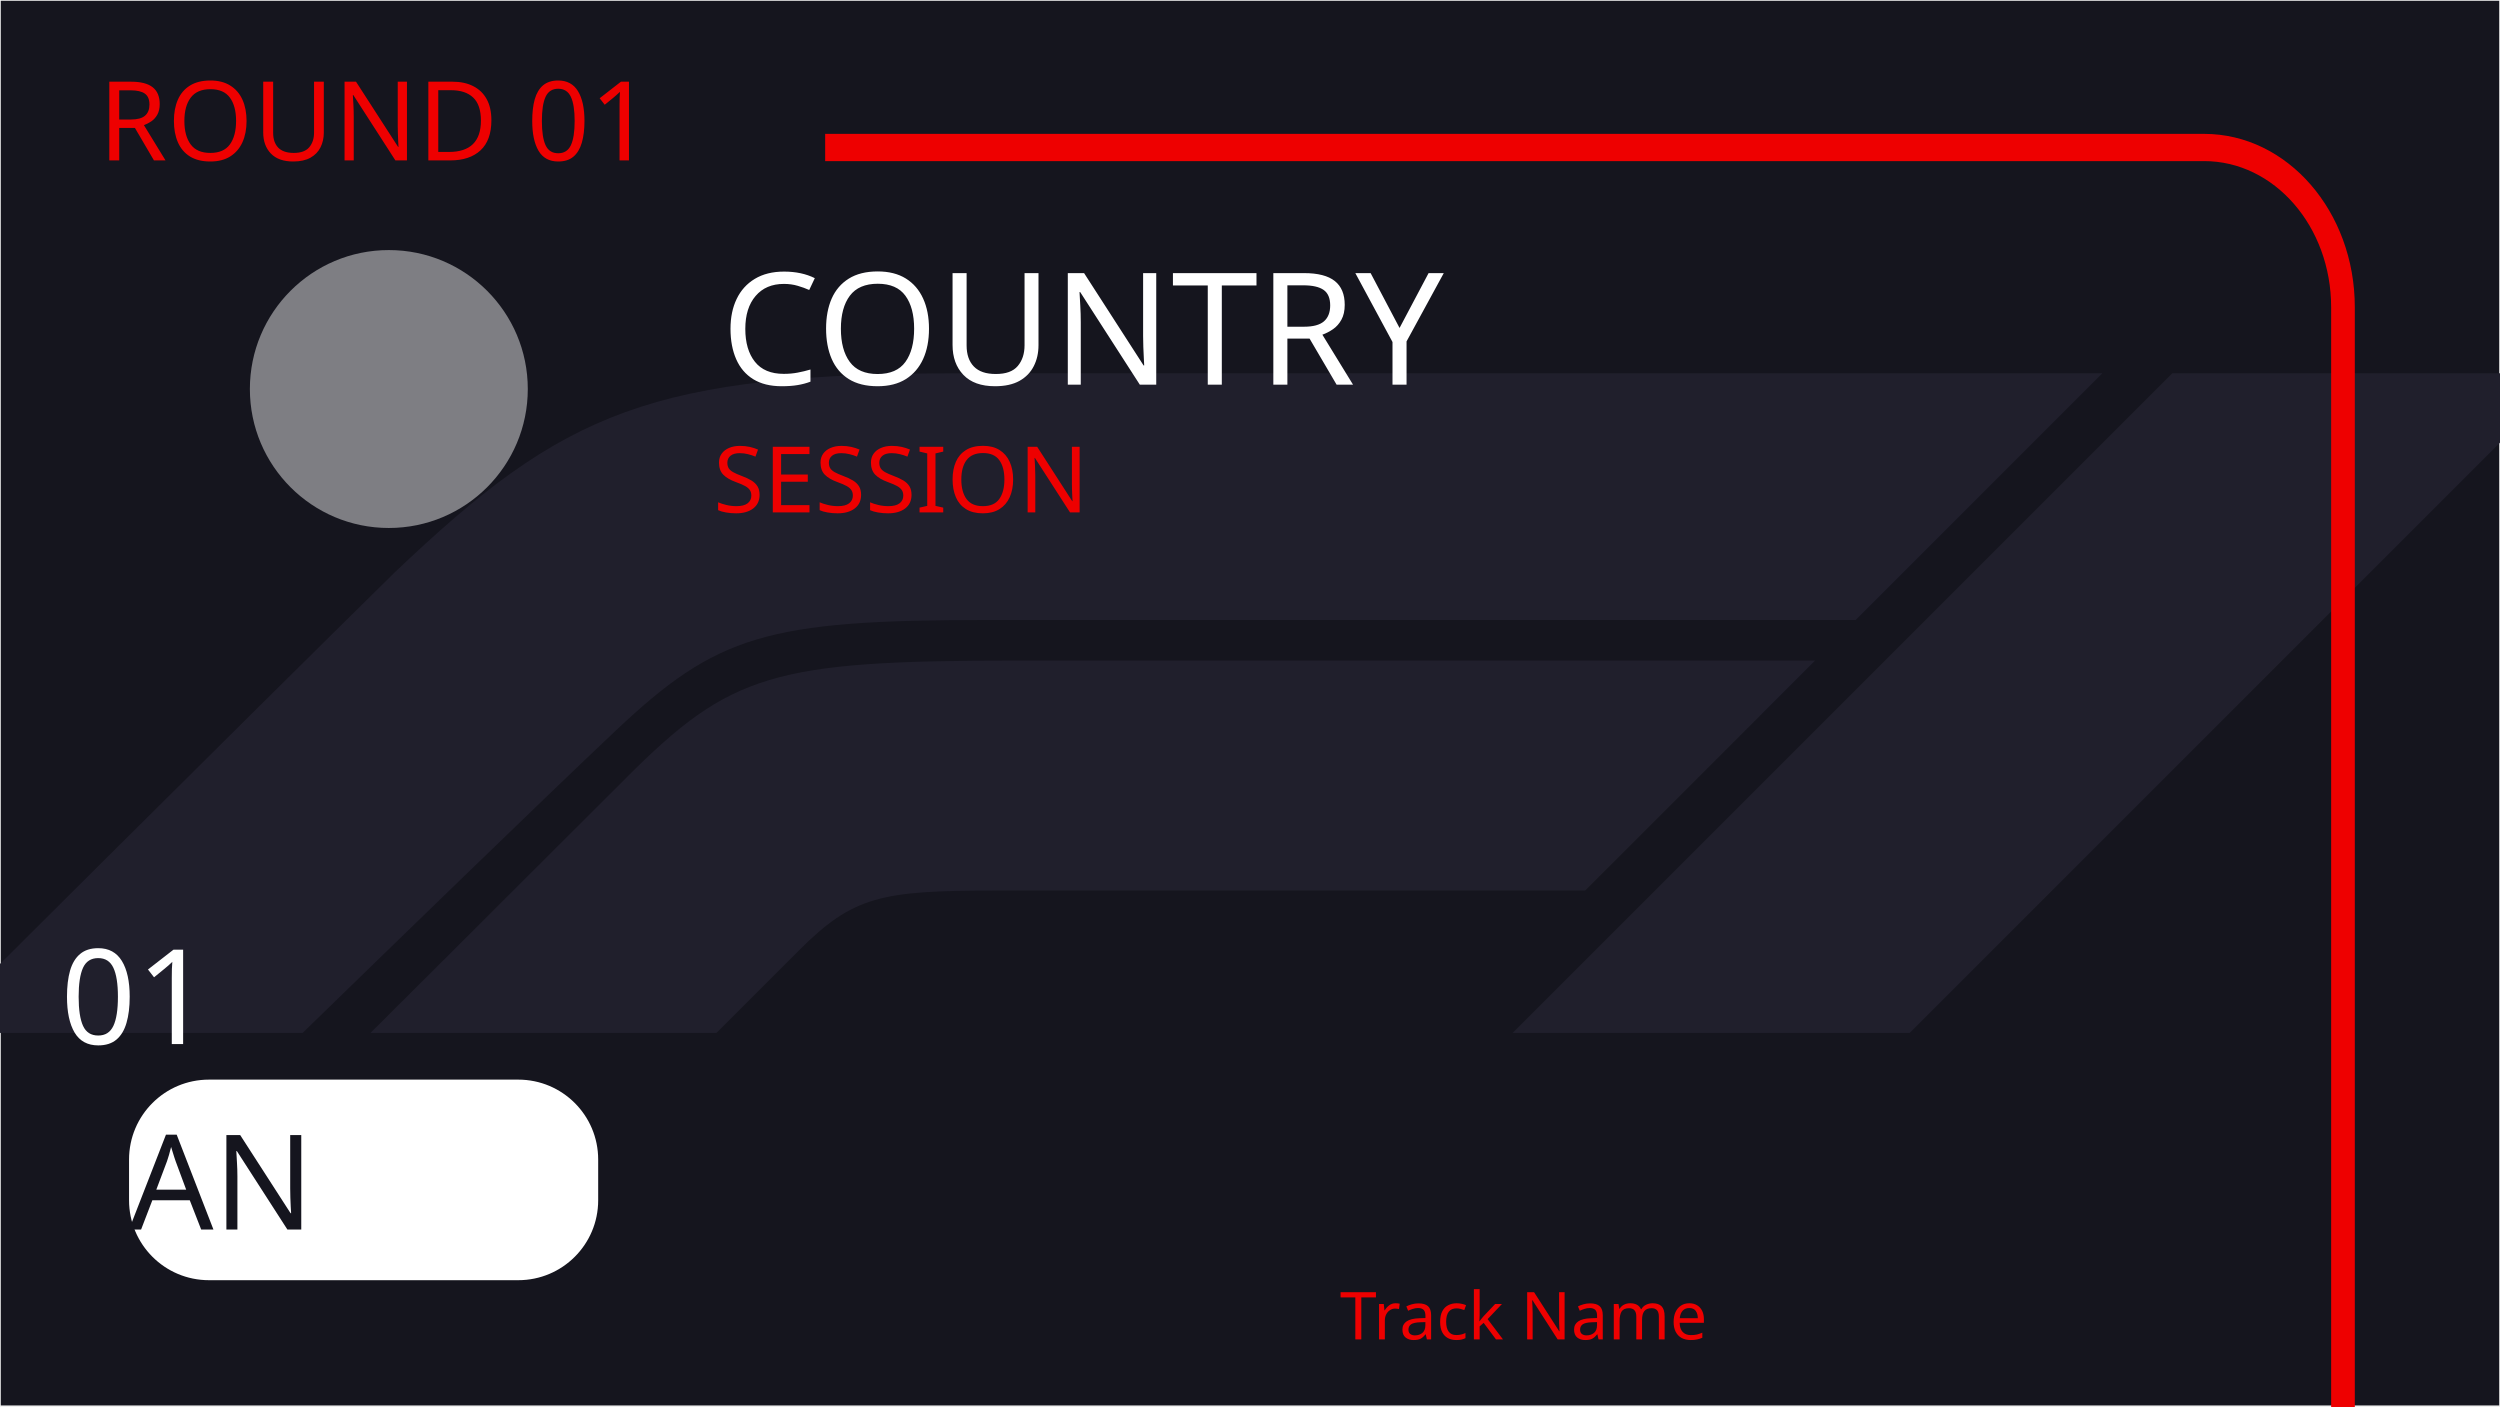
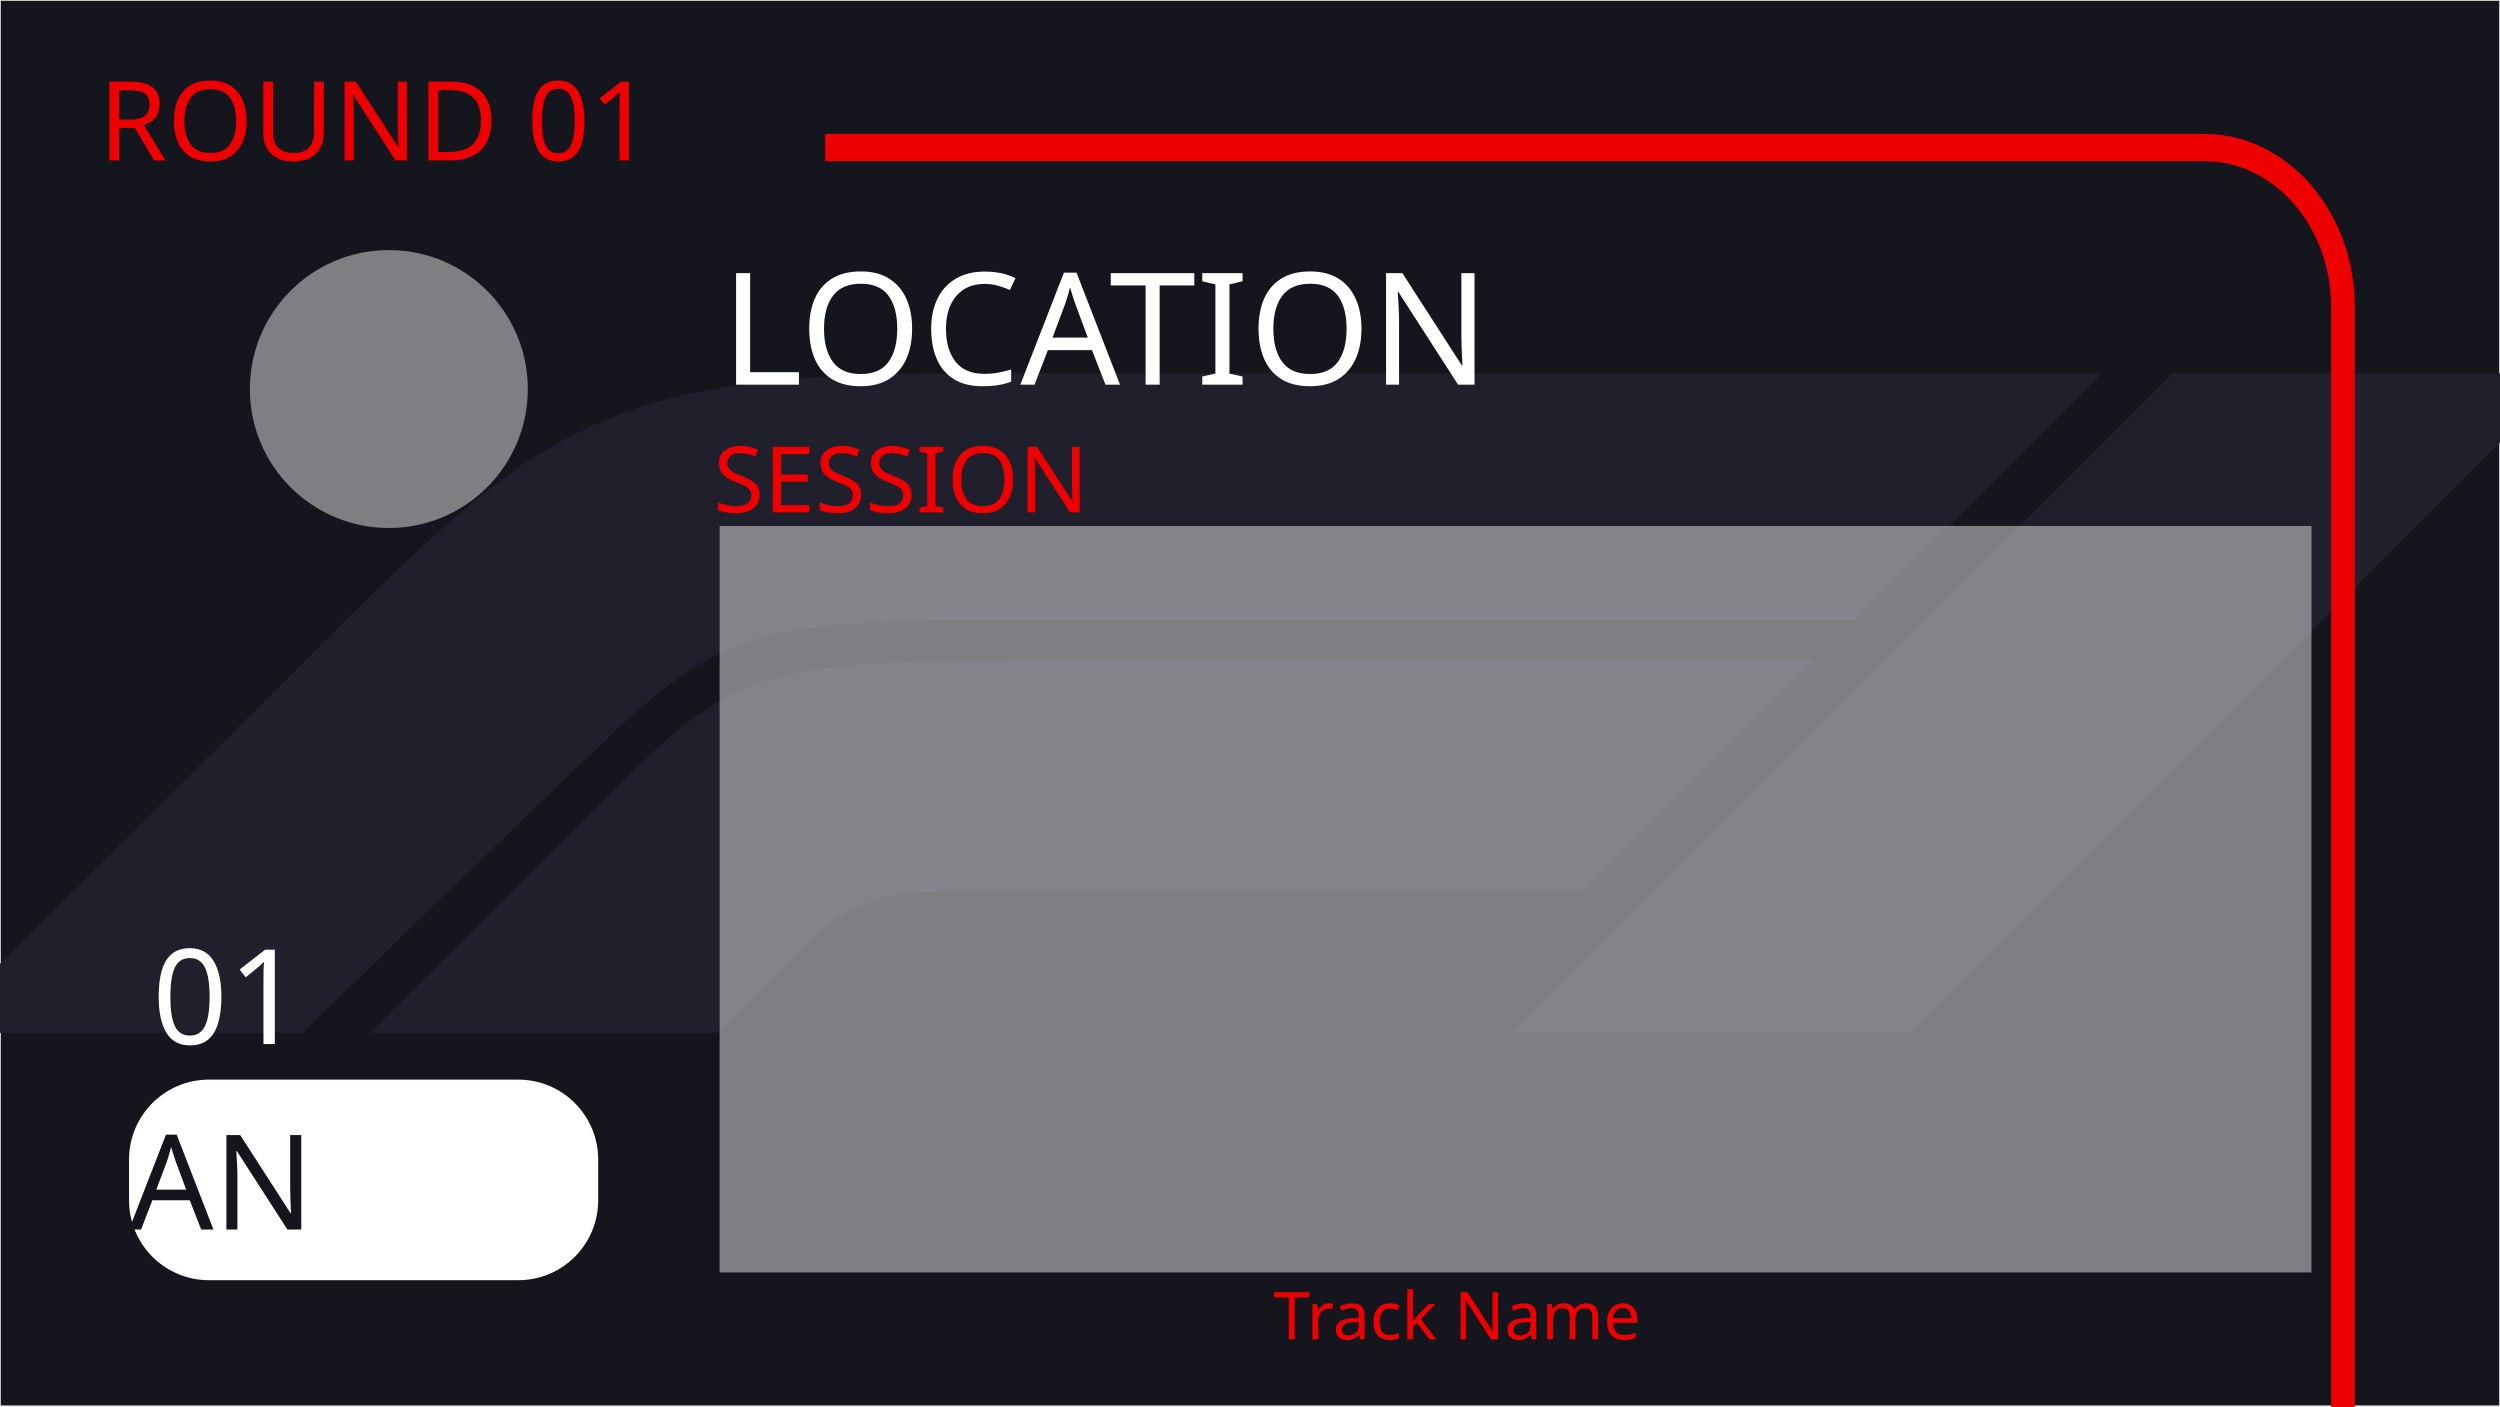
<svg xmlns="http://www.w3.org/2000/svg" xmlns:xlink="http://www.w3.org/1999/xlink" width="720mm" height="405mm" viewBox="0 0 720 405" version="1.1" id="svg1" xml:space="preserve">
  <defs id="defs1">
    <path d="M101.087,30 L101.712,30 L101.712,27.107 L101.722,27.107 L102.762,30 L103.302,30 L104.342,27.107 L104.352,27.107 L104.352,30 L104.977,30 L104.977,26.251 L104.064,26.251 L103.056,29.186 L103.045,29.186 L102.011,26.251 L101.087,26.251 L101.087,30 Z M97.627,26.818 L98.814,26.818 L98.814,30 L99.47,30 L99.47,26.818 L100.662,26.818 L100.662,26.251 L97.627,26.251 L97.627,26.818 Z M90,30 L120,0 L101.944,0 L71.944,30 L90,30 Z M85.699,13.065 L49.382,13.065 C38.314,13.065 36.377,13.652 31.636,18.392 C27.202,22.826 20.001,30 20.001,30 L35.732,30 L39.486,26.247 C41.953,23.779 43.226,23.524 48.407,23.524 L75.241,23.524 L85.699,13.065 Z M31.152,16.253 C27.877,19.343 20.753,26.263 16.913,30 L-6.25e-05,30 C-6.25e-05,30 13.552,16.487 21.085,9.072 C28.846,1.685 32.714,0 46.949,0 L98.764,0 L87.545,11.219 L48.001,11.219 C37.999,11.219 35.752,11.912 31.152,16.253 Z" id="path-1" />
  </defs>
  <g id="layer1">
    <rect style="opacity:0.998;fill:#15151e;stroke:none;stroke-width:0.46" id="rect1" width="719.54" height="404.54" x="0.23" y="0.23" />
    <g id="Page-1" style="fill:none;fill-rule:evenodd;stroke:none;stroke-width:1" transform="matrix(6.332696,0,0,6.332696,-19.96134,107.5096)">
      <mask id="mask-2" fill="#ffffff">
        <use xlink:href="#path-1" id="use1" />
      </mask>
      <use id="Fill-1" fill="#ee0000" xlink:href="#path-1" style="fill:#201f2c;fill-opacity:1" />
+       <rect style="opacity:0.998;fill:#15151e;fill-opacity:1;stroke:none;stroke-width:0.223;stroke-opacity:1" id="rect2" width="61.003" height="35.541" x="594.117" y="269.74" transform="matrix(0.1579106,0,0,0.1579106,3.152108,-16.9769)" />
    </g>
-     <rect style="opacity:0.998;fill:#15151e;fill-opacity:1;stroke:none;stroke-width:0.223;stroke-opacity:1" id="rect2" width="61.003" height="35.541" x="594.117" y="269.74" />
    <text xml:space="preserve" style="font-style:normal;font-variant:normal;font-weight:normal;font-stretch:normal;font-size:31.75px;line-height:100%;font-family:Formula1;-inkscape-font-specification:Formula1;text-align:start;word-spacing:0px;writing-mode:lr-tb;direction:ltr;text-anchor:start;opacity:0.998;fill:#ee0000;fill-opacity:1;stroke:none;stroke-width:0.223;stroke-opacity:1" x="28.403" y="46.198" id="text2">
      <tspan style="font-style:normal;font-variant:normal;font-weight:normal;font-stretch:normal;font-size:31.75px;font-family:Formula1;-inkscape-font-specification:Formula1;fill:#ee0000;fill-opacity:1;stroke-width:0.223" x="28.403" y="46.198" id="tspan1">ROUND 01</tspan>
    </text>
    <path style="opacity:0.998;fill:none;fill-opacity:1;stroke:#ee0000;stroke-width:7.836;stroke-linecap:butt;stroke-linejoin:miter;stroke-dasharray:none;stroke-opacity:1" d="m 187.887,39.219 h 456.585 a 45.968,45.968 45 0 1 45.968,45.968 V 413.17" id="path3" transform="matrix(0.8698224,0,0,1.000702,74.21747,3.230212)" />
    <g id="g10" transform="translate(1.371637)">
      <text xml:space="preserve" style="font-style:normal;font-variant:normal;font-weight:normal;font-stretch:normal;font-size:44.979px;line-height:100%;font-family:Formula1;-inkscape-font-specification:Formula1;text-align:start;word-spacing:0px;writing-mode:lr-tb;direction:ltr;text-anchor:start;opacity:0.998;fill:#ffffff;fill-opacity:1;stroke:none;stroke-width:7.836;stroke-linecap:butt;stroke-linejoin:miter;stroke-dasharray:none;stroke-opacity:1" x="206.261" y="110.782" id="text3">
-         <tspan id="tspan3" style="font-style:normal;font-variant:normal;font-weight:500;font-stretch:normal;font-size:44.979px;font-family:Formula1;-inkscape-font-specification:'Formula1 Medium';stroke:none;stroke-width:7.836" x="206.261" y="110.782">COUNTRY</tspan>
+         <tspan id="tspan3" style="font-style:normal;font-variant:normal;font-weight:500;font-stretch:normal;font-size:44.979px;font-family:Formula1;-inkscape-font-specification:'Formula1 Medium';stroke:none;stroke-width:7.836" x="206.261" y="110.782">LOCATION</tspan>
      </text>
      <text xml:space="preserve" style="font-style:normal;font-variant:normal;font-weight:500;font-stretch:normal;font-size:26.458px;line-height:100%;font-family:Formula1;-inkscape-font-specification:'Formula1 Medium';text-align:start;word-spacing:0px;writing-mode:lr-tb;direction:ltr;text-anchor:start;opacity:0.998;fill:#ffffff;fill-opacity:1;stroke:none;stroke-width:7.836;stroke-linecap:butt;stroke-linejoin:miter;stroke-dasharray:none;stroke-opacity:1" x="204.105" y="147.571" id="text4">
        <tspan id="tspan4" style="font-style:normal;font-variant:normal;font-weight:normal;font-stretch:normal;font-size:26.458px;font-family:Formula1;-inkscape-font-specification:Formula1;fill:#ee0000;fill-opacity:1;stroke-width:7.836" x="204.105" y="147.571">SESSION</tspan>
      </text>
    </g>
-     <text xml:space="preserve" style="font-style:normal;font-variant:normal;font-weight:normal;font-stretch:normal;font-size:19.05px;line-height:100%;font-family:Formula1;-inkscape-font-specification:Formula1;text-align:center;word-spacing:0px;writing-mode:lr-tb;direction:ltr;text-anchor:middle;opacity:0.998;fill:#ee0000;fill-opacity:1;stroke:none;stroke-width:7.836;stroke-linecap:butt;stroke-linejoin:miter;stroke-dasharray:none;stroke-opacity:1" x="451.184" y="385.746" id="text5">
-       <tspan id="tspan5" style="font-size:19.05px;stroke-width:7.836" x="451.184" y="385.746">Track Name</tspan>
-     </text>
+     <g id="g3">
+       <text xml:space="preserve" style="font-style:normal;font-variant:normal;font-weight:normal;font-stretch:normal;font-size:19.05px;line-height:100%;font-family:Formula1;-inkscape-font-specification:Formula1;text-align:center;word-spacing:0px;writing-mode:lr-tb;direction:ltr;text-anchor:middle;opacity:0.998;fill:#ee0000;fill-opacity:1;stroke:none;stroke-width:7.836;stroke-linecap:butt;stroke-linejoin:miter;stroke-dasharray:none;stroke-opacity:1" x="436.956" y="385.746" id="text5">
+         <tspan id="tspan5" style="font-size:19.05px;stroke-width:7.836" x="436.956" y="385.746">Track Name</tspan>
+       </text>
+       <rect style="opacity:0.998;fill:#ffffff;fill-opacity:0.448;stroke-width:23.377" id="rect3" width="458.454" height="214.99" x="180.857" y="146.989" transform="translate(26.39625,4.487772)" />
+     </g>
    <g id="g8" transform="translate(26.39625,4.487772)">
      <text xml:space="preserve" style="font-style:normal;font-variant:normal;font-weight:normal;font-stretch:normal;font-size:38.1px;line-height:100%;font-family:Formula1;-inkscape-font-specification:Formula1;text-align:center;word-spacing:0px;writing-mode:lr-tb;direction:ltr;text-anchor:middle;opacity:0.998;fill:#ee0000;fill-opacity:1;stroke:none;stroke-width:7.836;stroke-linecap:butt;stroke-linejoin:miter;stroke-dasharray:none;stroke-opacity:1" x="73.905" y="296.209" id="text6">
-         <tspan id="tspan6" style="font-style:normal;font-variant:normal;font-weight:500;font-stretch:normal;font-size:38.1px;font-family:Formula1;-inkscape-font-specification:'Formula1 Medium';fill:#ffffff;fill-opacity:1;stroke-width:7.836" x="47.501" y="296.209">01</tspan>
+         <tspan id="tspan6" style="font-style:normal;font-variant:normal;font-weight:500;font-stretch:normal;font-size:38.1px;font-family:Formula1;-inkscape-font-specification:'Formula1 Medium';fill:#ffffff;fill-opacity:1;stroke-width:7.836" x="73.905" y="296.209">01</tspan>
      </text>
      <g id="g7">
        <rect style="opacity:0.998;fill:#ffffff;fill-opacity:1;stroke:none;stroke-width:7.836;stroke-linecap:butt;stroke-linejoin:miter;stroke-dasharray:none;stroke-opacity:1" id="rect7" width="135.109" height="57.764" x="10.77" y="306.443" ry="23.008" />
        <text xml:space="preserve" style="font-style:normal;font-variant:normal;font-weight:500;font-stretch:normal;font-size:38.1px;line-height:100%;font-family:Formula1;-inkscape-font-specification:'Formula1 Medium';text-align:center;word-spacing:0px;writing-mode:lr-tb;direction:ltr;text-anchor:middle;opacity:0.998;fill:#15151e;fill-opacity:1;stroke:none;stroke-width:7.836;stroke-linecap:butt;stroke-linejoin:miter;stroke-dasharray:none;stroke-opacity:1" x="76.8" y="349.613" id="text7">
          <tspan id="tspan7" style="fill:#15151e;fill-opacity:1;stroke-width:7.836" x="76.8" y="349.613">JAN</tspan>
        </text>
      </g>
    </g>
    <circle style="opacity:0.998;fill:#ffffff;fill-opacity:0.448;stroke:none;stroke-width:7.836;stroke-linecap:butt;stroke-linejoin:miter;stroke-dasharray:none;stroke-opacity:1" id="circle11" cx="111.984" cy="112.04" r="40.02" />
  </g>
</svg>
